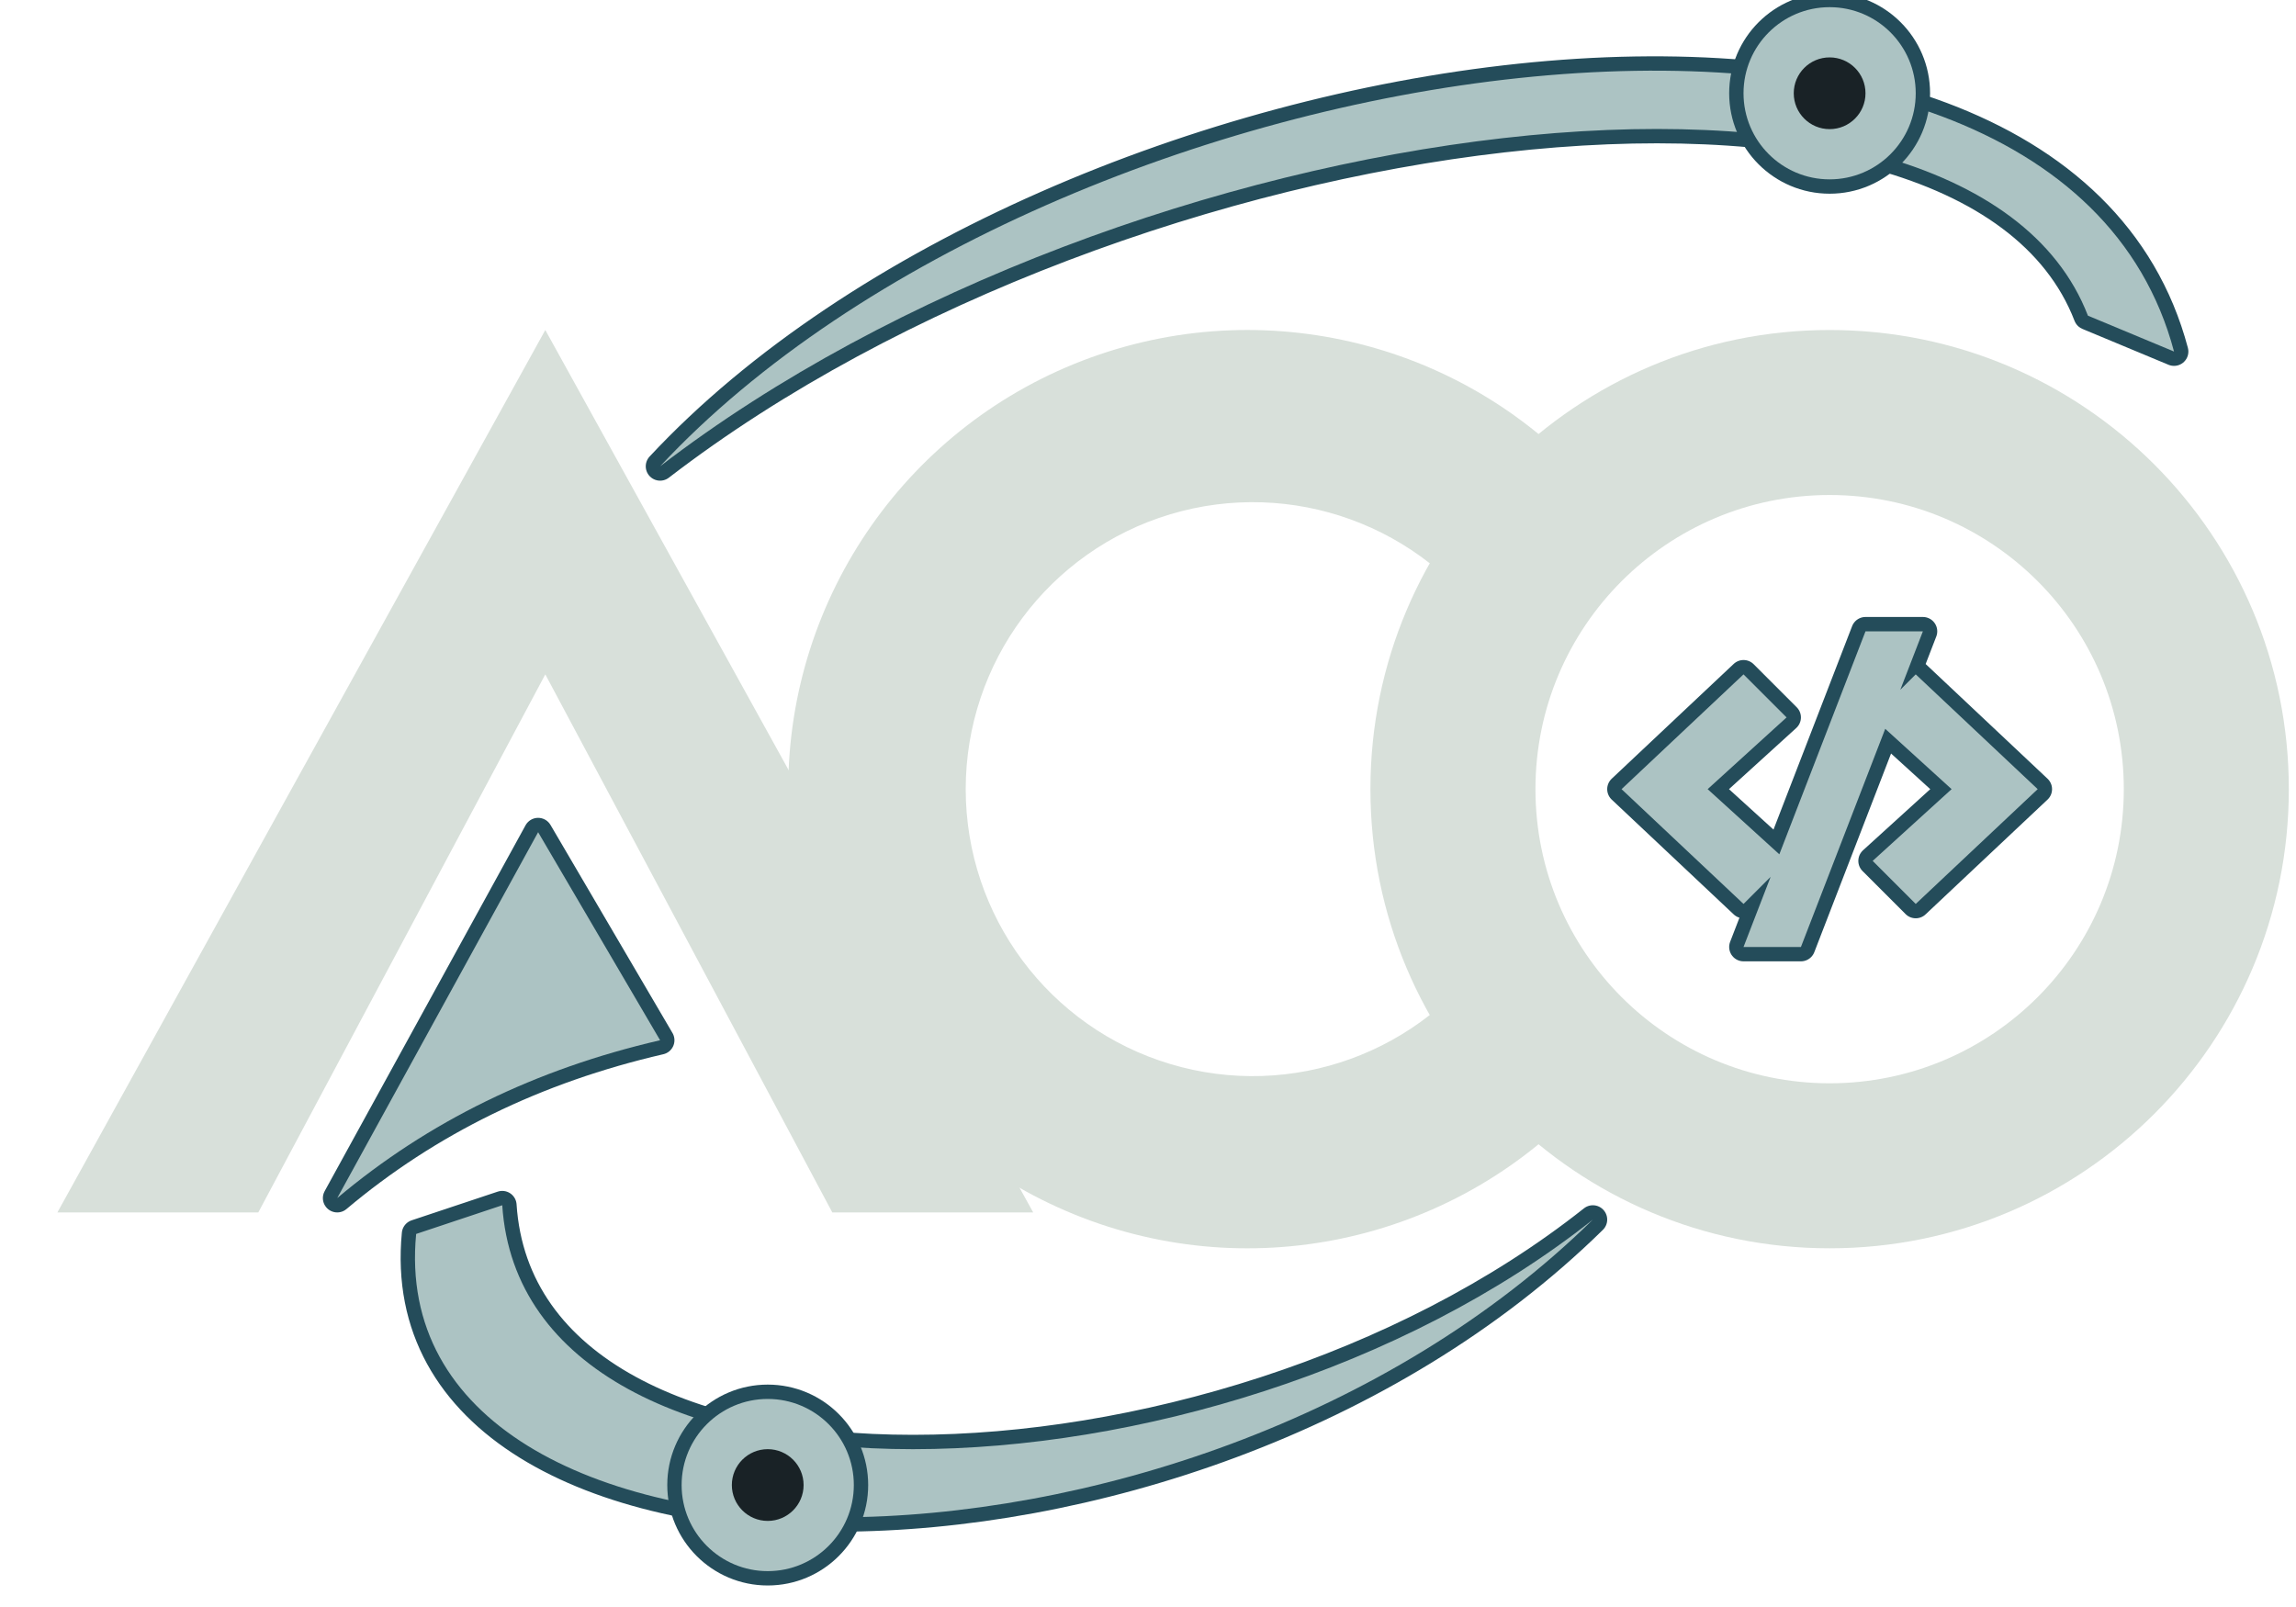
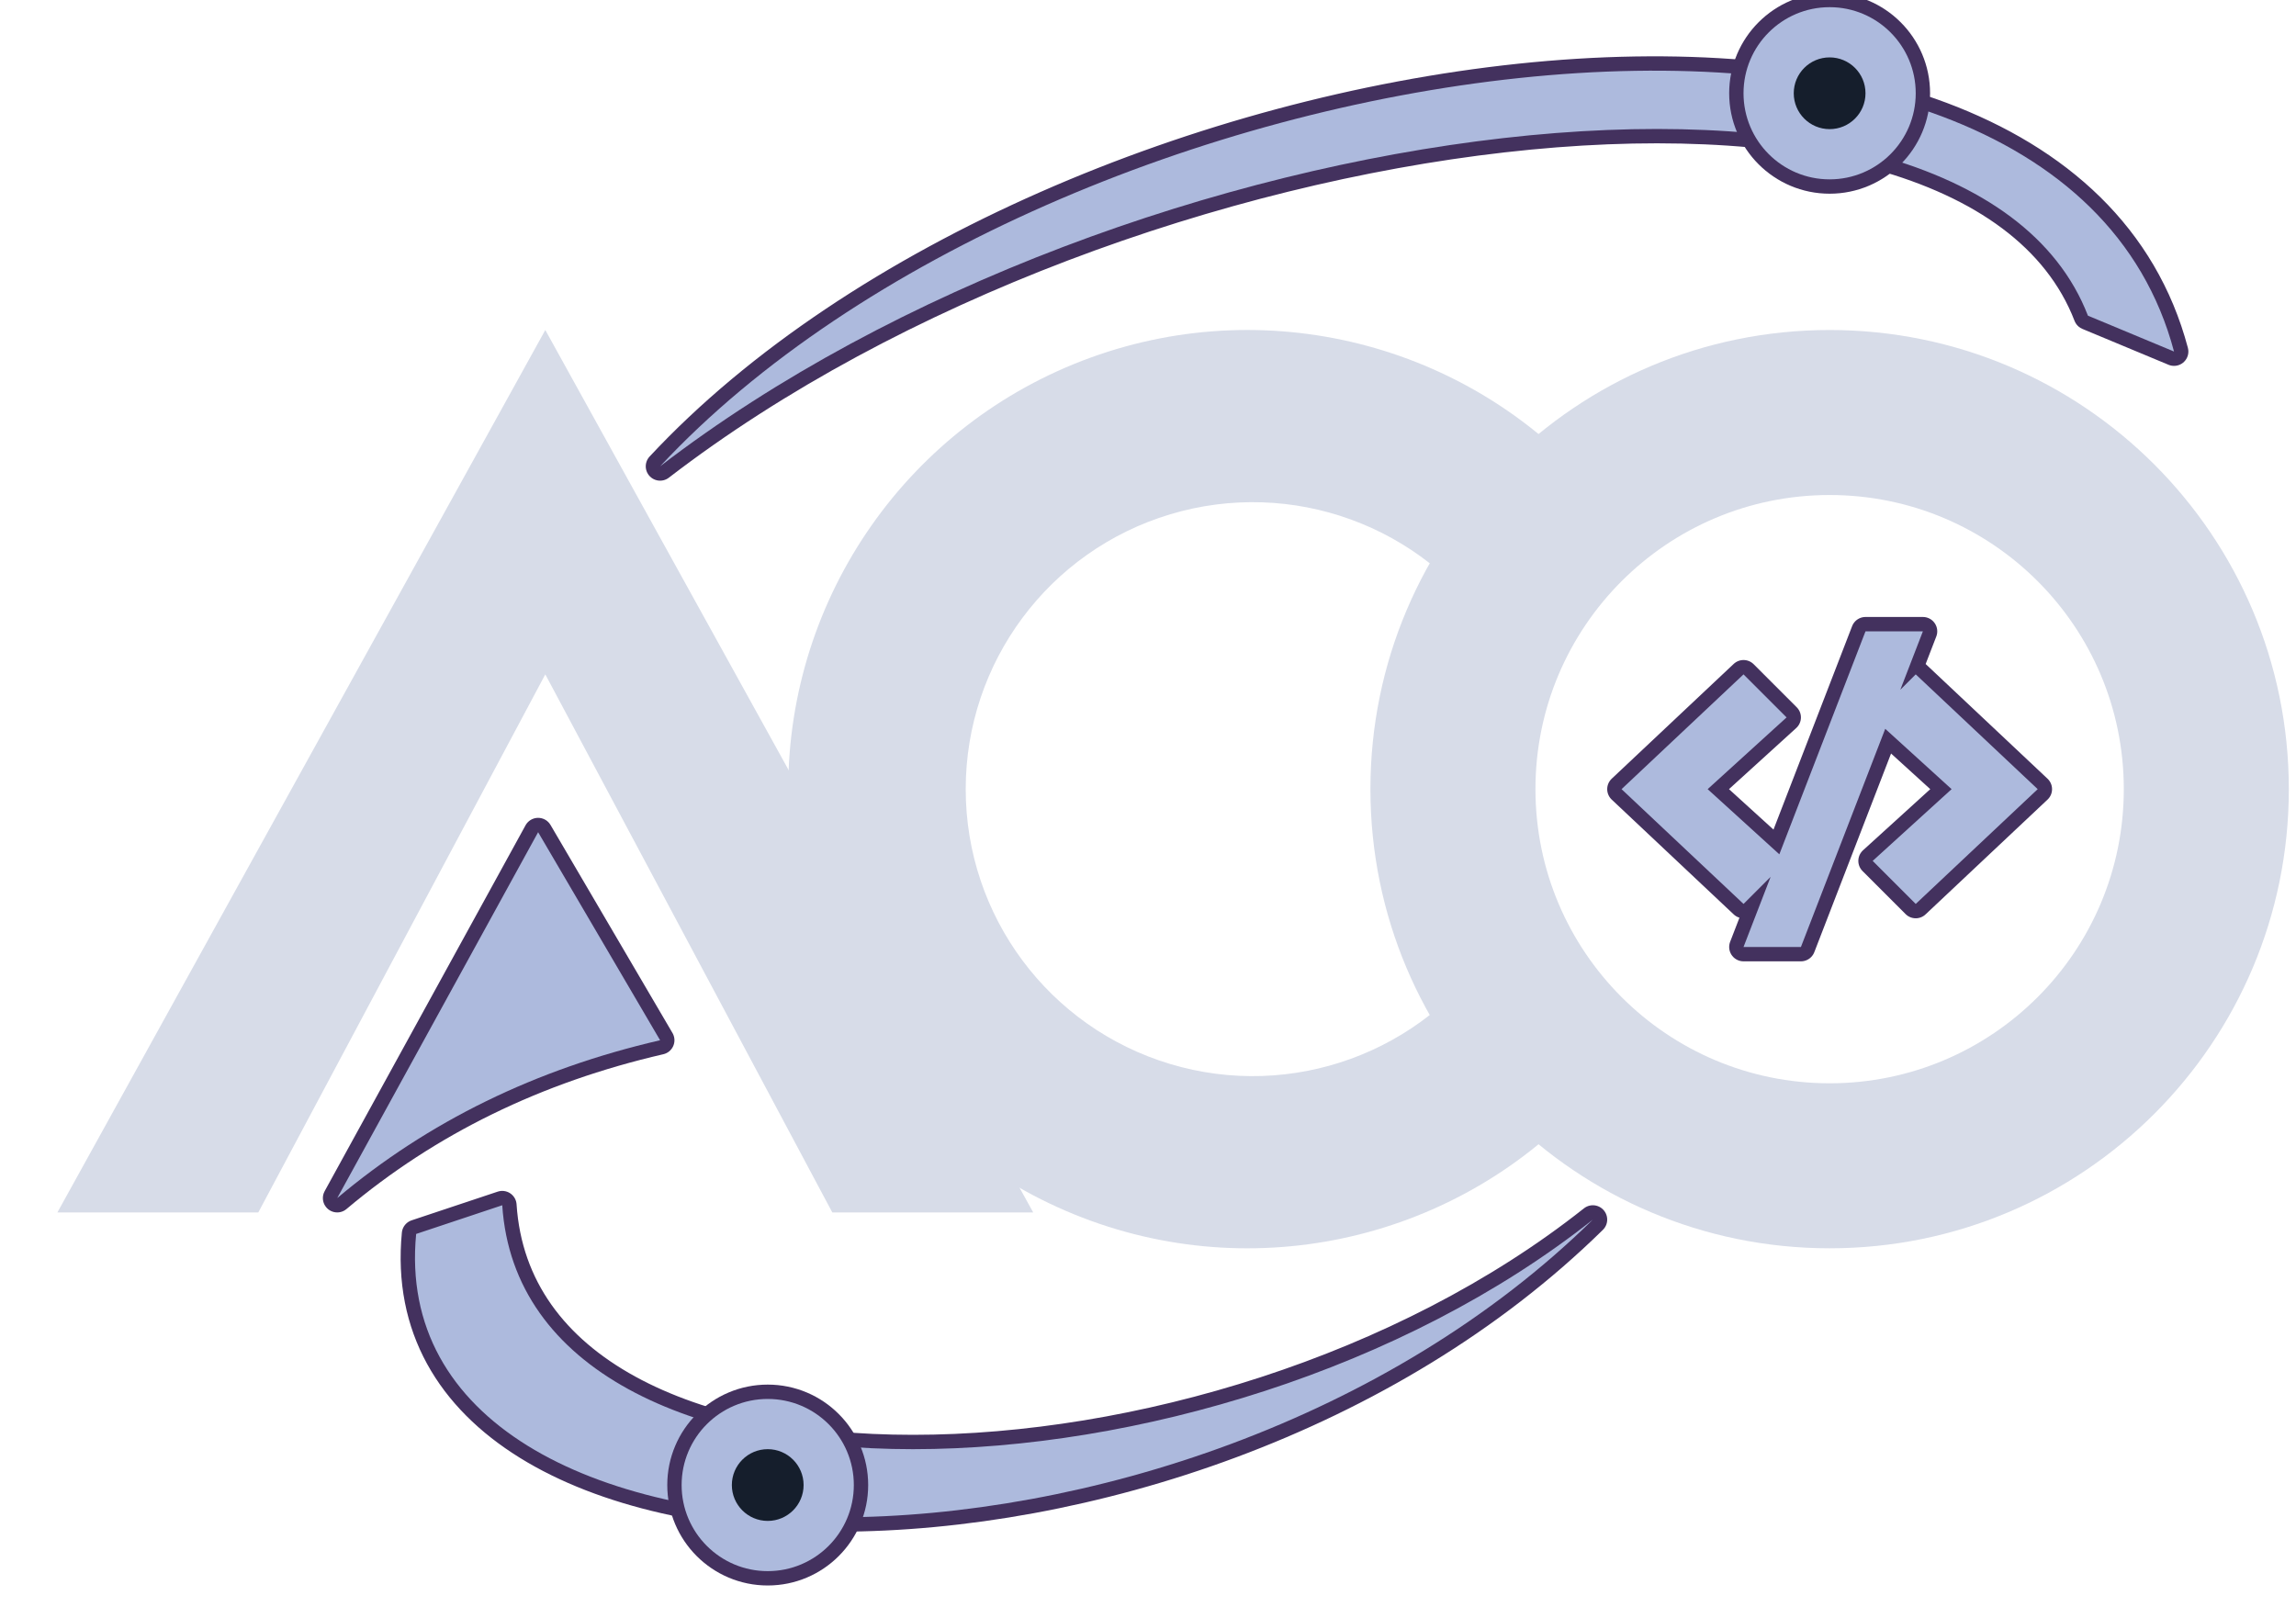
<svg xmlns="http://www.w3.org/2000/svg" viewBox="0 0 320 224">
-   <g fill="#D8E0DA">
+   <g fill="#D7DCE8">
    <path d="M8 169 76 46 144 169H116L76 94 36 169Z" />
    <path d="M223 69A64 64 0 1 0 223 151L208 132A40 40 0 1 1 208 88Z" />
    <path fill-rule="evenodd" d="M255 46a64 64 0 1 0 0 128 64 64 0 0 0 0-128Zm0 23a41 41 0 1 1 0 82 41 41 0 0 1 0-82Z" />
  </g>
-   <g fill="#ACC3C3" stroke="#244C5A" stroke-width="4" stroke-linejoin="round" paint-order="stroke">
+   <g fill="#ADBADD" stroke="#43315E" stroke-width="4" stroke-linejoin="round" paint-order="stroke">
    <path d="M47 167 75 116 92 145Q66 151 47 167Z" />
    <path d="M92 65C147 6 286-15 303 49L291 44C274 0 157 15 92 65Z" />
    <circle cx="255" cy="13" r="12" />
    <path d="M243 94 226 110 243 126 249 120 238 110 249 100Zm24 0-6 6 11 10-11 10 6 6 17-16Zm-7-6-17 44h8l17-44Z" />
  </g>
-   <g fill="#ACC3C3" stroke="#244C5A" stroke-width="4" stroke-linejoin="round" paint-order="stroke">
+   <g fill="#ADBADD" stroke="#43315E" stroke-width="4" stroke-linejoin="round" paint-order="stroke">
    <path d="M58 172C53 224 165 226 222 170 169 212 73 214 70 168Z" />
    <circle cx="107" cy="207" r="12" />
  </g>
-   <g fill="#192226">
+   <g fill="#151e2c">
    <circle cx="255" cy="13" r="5" />
    <circle cx="107" cy="207" r="5" />
  </g>
</svg>
